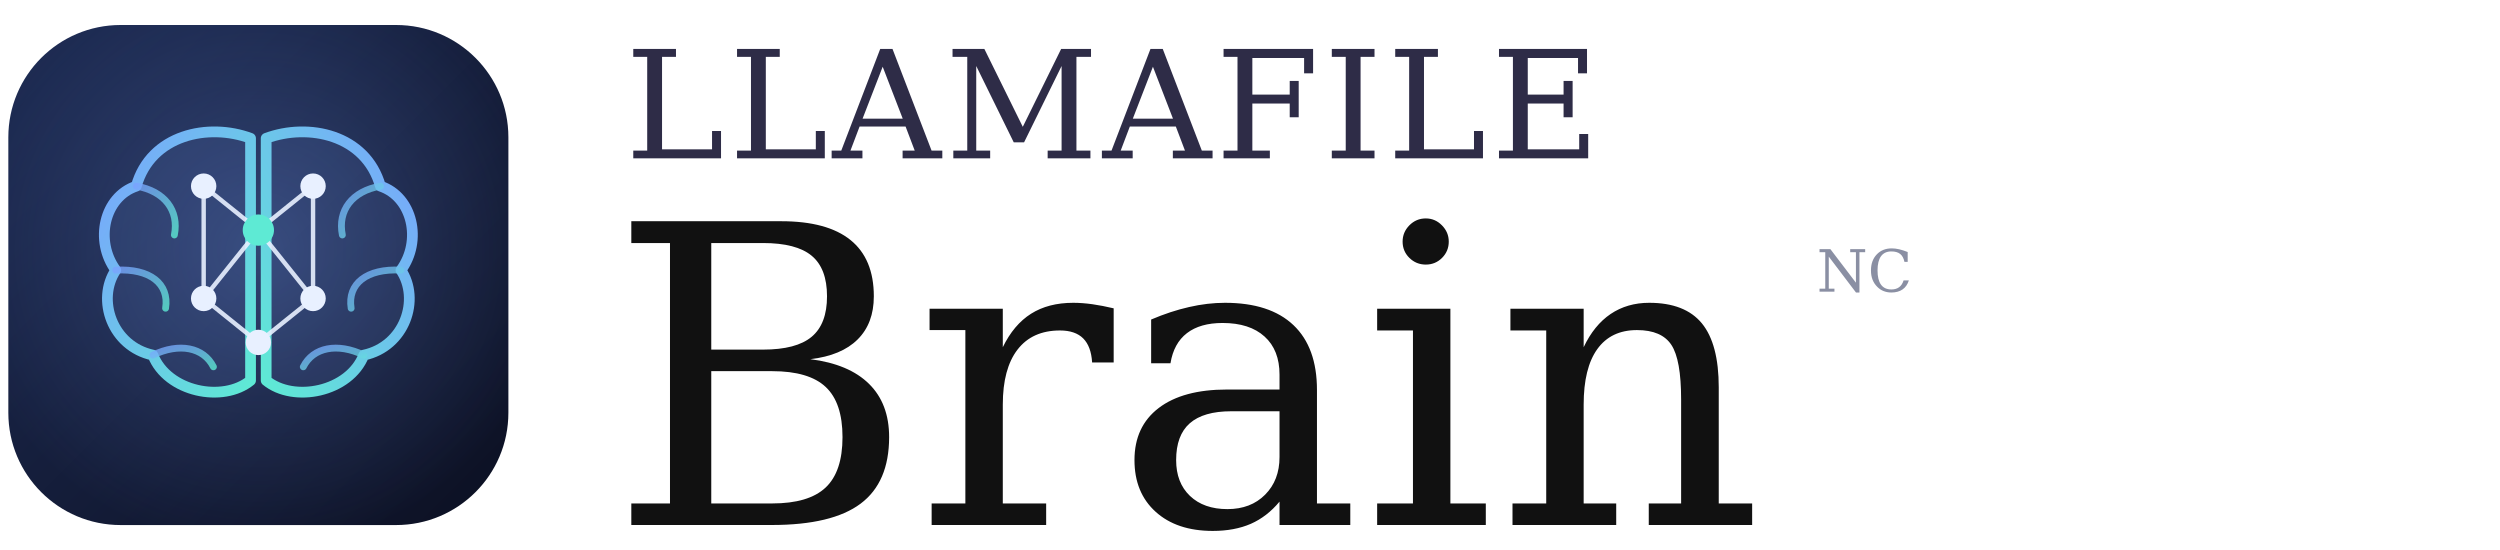
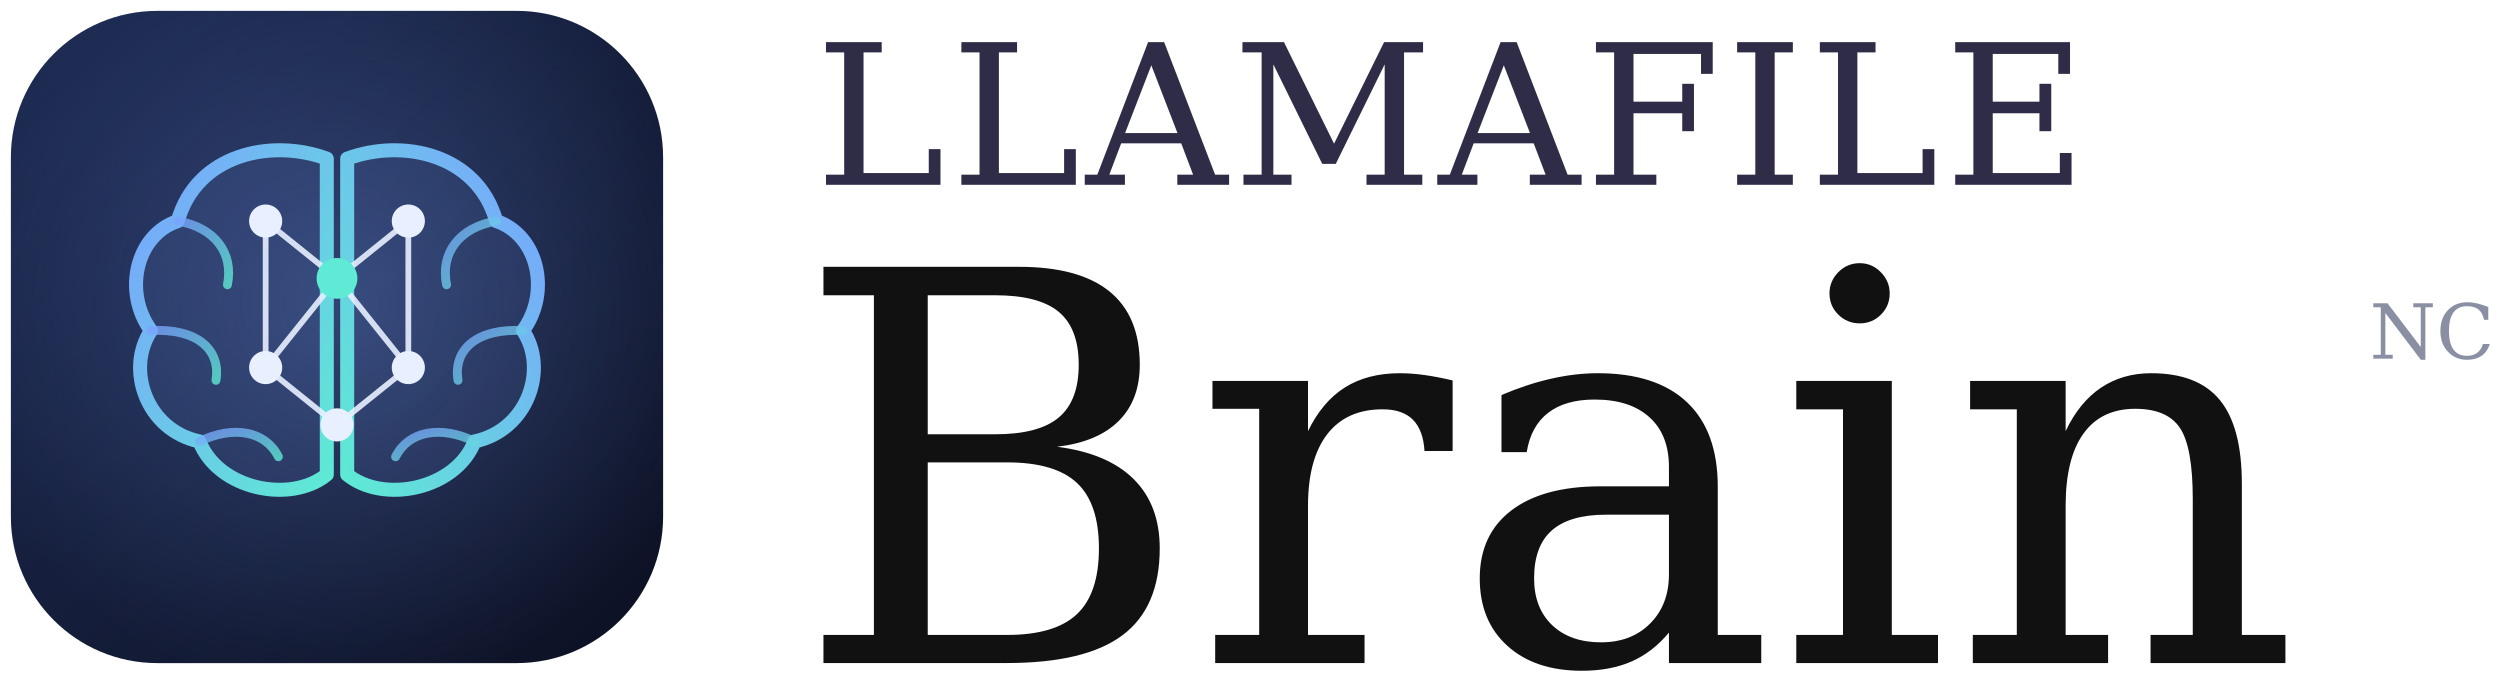
- <svg xmlns="http://www.w3.org/2000/svg" viewBox="0 0 600 132" width="600" height="132" role="img" aria-label="Llamafile Brain">
+ <svg xmlns="http://www.w3.org/2000/svg" viewBox="0 4 460 125" width="460" height="125" role="img" aria-label="Llamafile Brain">
  <g transform="translate(2 6) scale(0.1172)">
    <defs>
      <linearGradient id="bg" x1="0" y1="0" x2="1" y2="1">
        <stop offset="0" stop-color="#1d2b53" />
        <stop offset="1" stop-color="#0c1022" />
      </linearGradient>
      <linearGradient id="ac" x1="0" y1="0" x2="1" y2="1">
        <stop offset="0" stop-color="#7aa2ff" />
        <stop offset="1" stop-color="#5eead4" />
      </linearGradient>
      <radialGradient id="glow" cx="0.5" cy="0.45" r="0.6">
        <stop offset="0" stop-color="#7aa2ff" stop-opacity="0.28" />
        <stop offset="1" stop-color="#7aa2ff" stop-opacity="0" />
      </radialGradient>
    </defs>
    <rect width="1024" height="1024" rx="230" fill="url(#bg)" />
    <rect width="1024" height="1024" rx="230" fill="url(#glow)" />
    <g id="lobe" fill="#7aa2ff" fill-opacity="0.10" stroke="url(#ac)" stroke-width="22" stroke-linejoin="round" stroke-linecap="round">
      <path d="M 496 232 C 410 200 292 224 262 330 C 196 352 176 442 220 502 C 180 562 212 658 296 676 C 326 752 440 774 496 728 Z" />
    </g>
    <g fill="#7aa2ff" fill-opacity="0.10" stroke="url(#ac)" stroke-width="22" stroke-linejoin="round" stroke-linecap="round" transform="translate(1024 0) scale(-1 1)">
      <path d="M 496 232 C 410 200 292 224 262 330 C 196 352 176 442 220 502 C 180 562 212 658 296 676 C 326 752 440 774 496 728 Z" />
    </g>
    <g fill="none" stroke="url(#ac)" stroke-width="14" stroke-linecap="round" opacity="0.8">
      <path d="M 262 330 C 320 340 350 380 340 430" />
      <path d="M 220 502 C 290 498 330 530 322 580" />
      <path d="M 296 676 C 350 650 400 660 420 700" />
      <path d="M 762 330 C 704 340 674 380 684 430" />
      <path d="M 804 502 C 734 498 694 530 702 580" />
      <path d="M 728 676 C 674 650 624 660 604 700" />
    </g>
    <g stroke="#e8f0ff" stroke-width="9" stroke-linecap="round" opacity="0.9">
      <line x1="400" y1="330" x2="512" y2="420" />
      <line x1="624" y1="330" x2="512" y2="420" />
      <line x1="400" y1="330" x2="400" y2="560" />
      <line x1="624" y1="330" x2="624" y2="560" />
      <line x1="512" y1="420" x2="400" y2="560" />
      <line x1="512" y1="420" x2="624" y2="560" />
      <line x1="400" y1="560" x2="512" y2="650" />
      <line x1="624" y1="560" x2="512" y2="650" />
    </g>
    <g fill="#e8f0ff">
      <circle cx="400" cy="330" r="26" />
      <circle cx="624" cy="330" r="26" />
      <circle cx="512" cy="420" r="32" fill="#5eead4" />
      <circle cx="400" cy="560" r="26" />
      <circle cx="624" cy="560" r="26" />
      <circle cx="512" cy="650" r="26" />
    </g>
  </g>
  <text x="150" y="38" font-family="'DejaVu Serif', Georgia, 'Times New Roman', serif" font-size="36" letter-spacing="1" fill="#2e2c47">LLAMAFILE</text>
  <text x="146" y="126" font-family="'DejaVu Serif', Georgia, 'Times New Roman', serif" font-size="100" fill="#111111">Brain</text>
  <text x="436" y="70" font-family="'DejaVu Serif', Georgia, 'Times New Roman', serif" font-size="14" fill="#8a8fa3">NC</text>
</svg>
